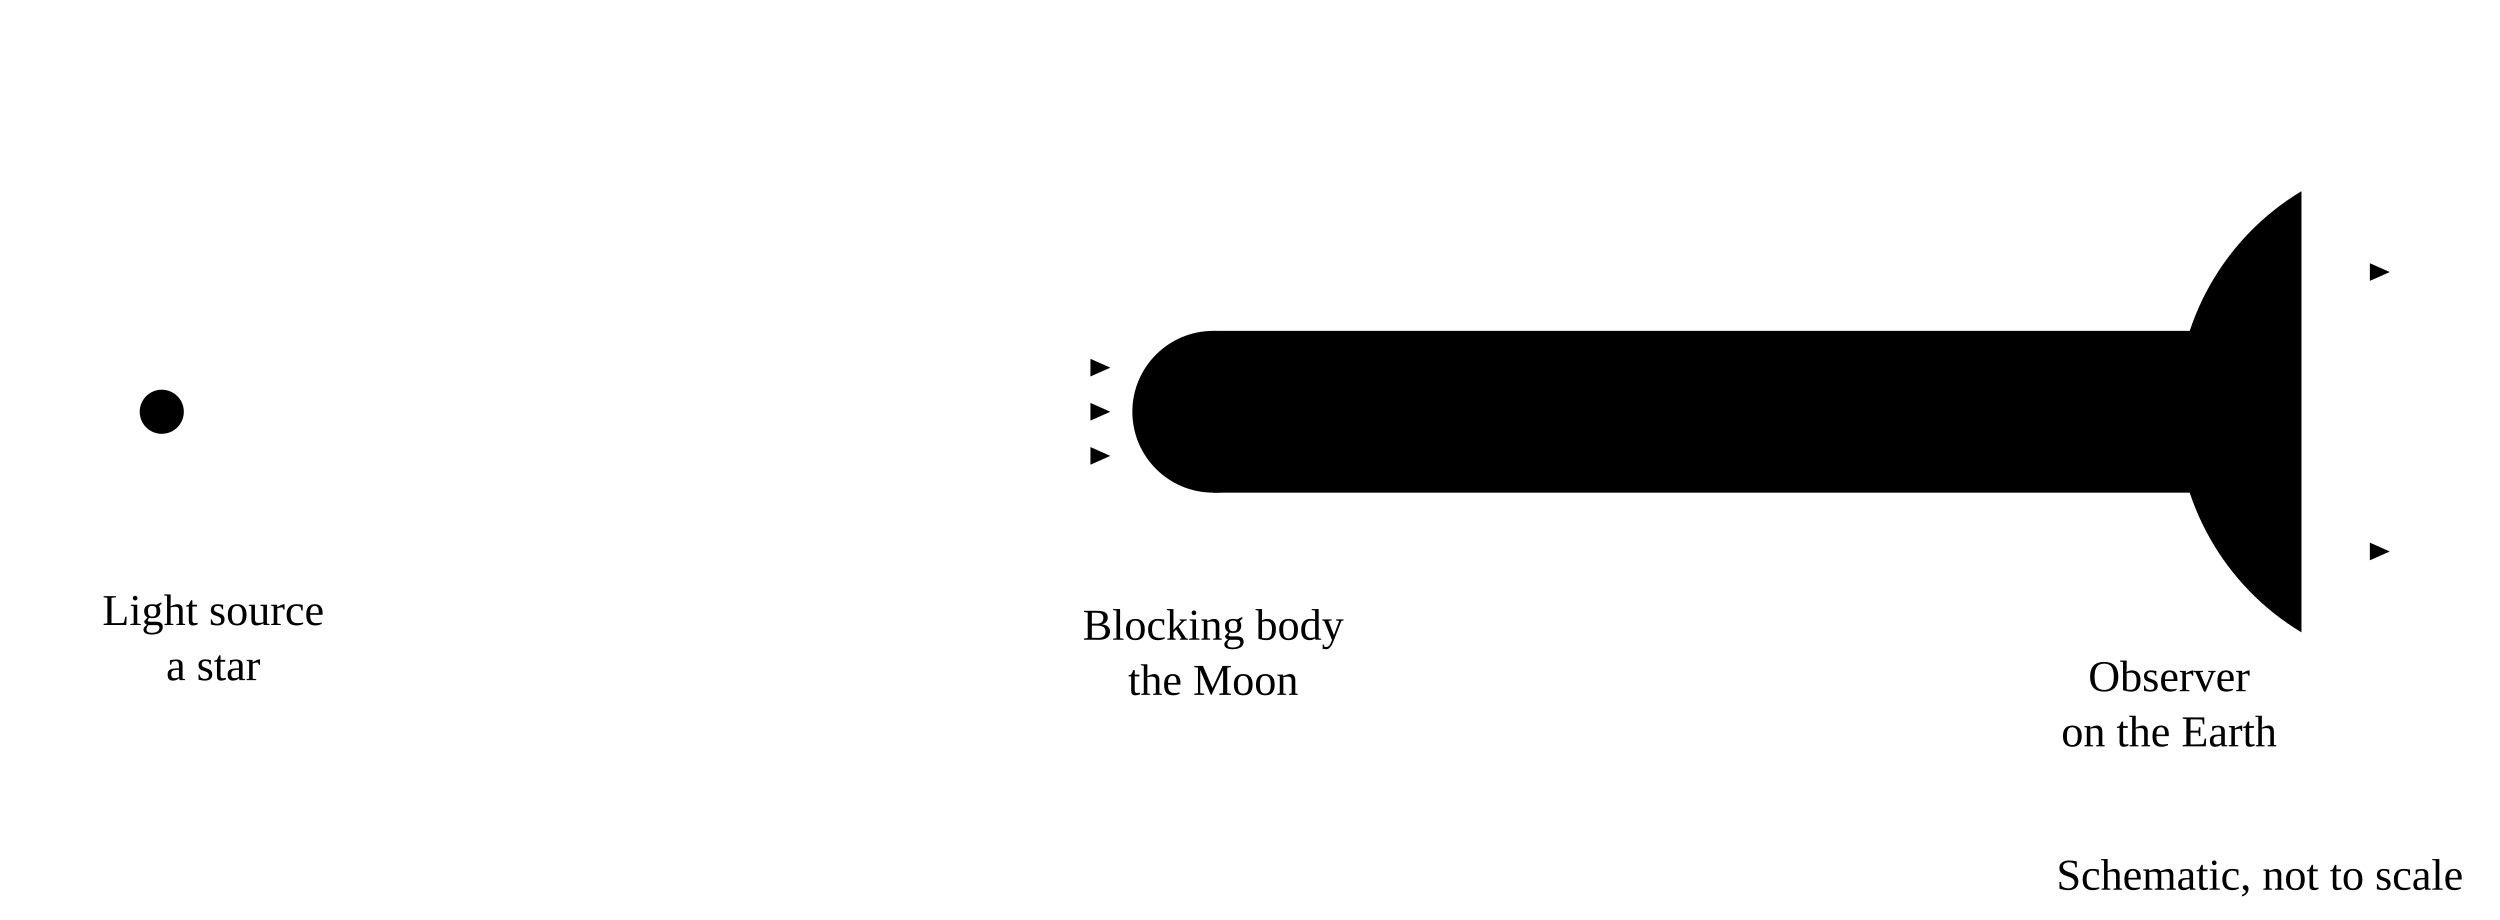
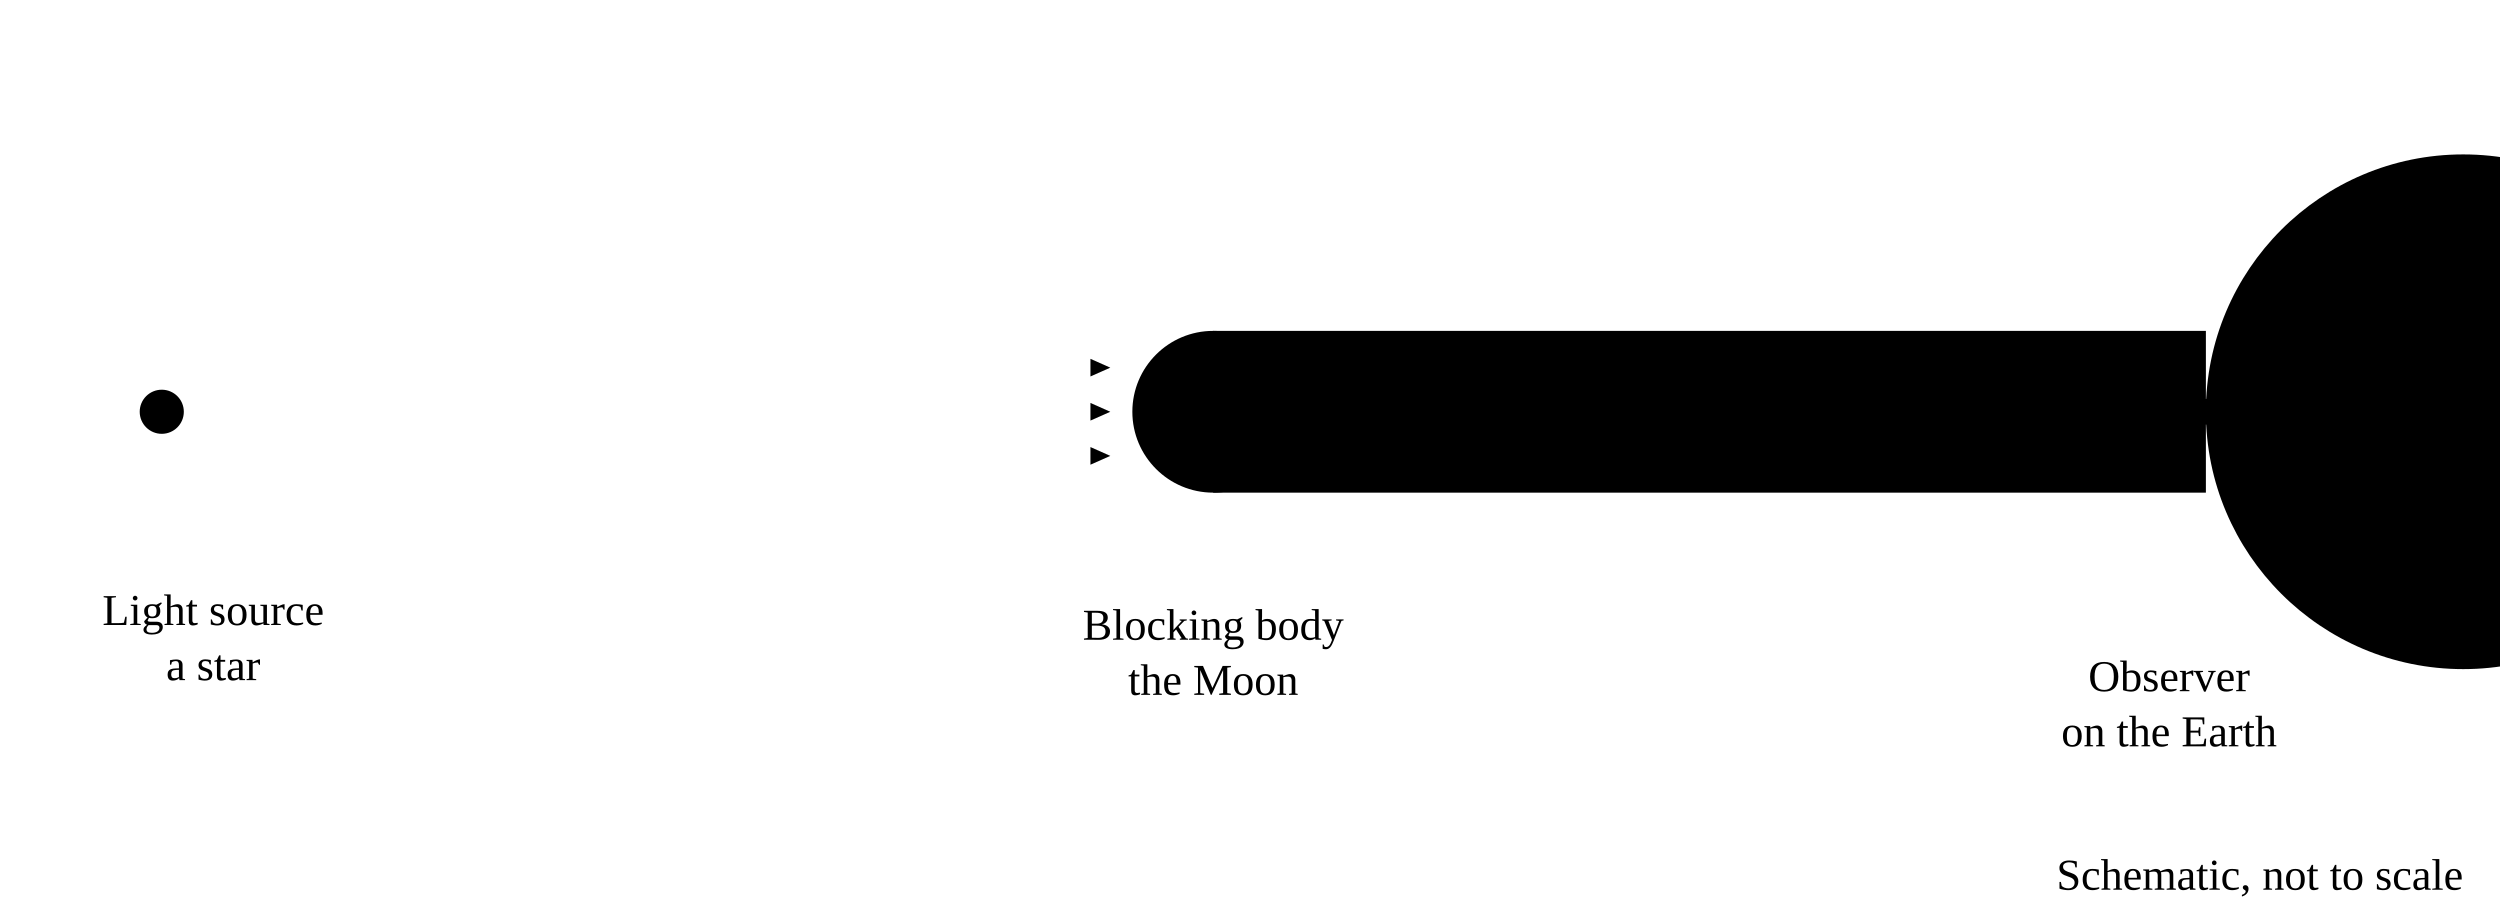
<svg xmlns="http://www.w3.org/2000/svg" viewBox="0 0 680 250" role="img" class="figsvg">
  <defs>
    <marker id="arrow" viewBox="0 0 10 10" refX="9" refY="5" markerWidth="6" markerHeight="6" orient="auto-start-reverse">
      <path d="M 0 1 L 9 5 L 0 9 z" class="arrowhead" />
    </marker>
  </defs>
  <text x="670" y="242" text-anchor="end" class="label-dim">Schematic, not to scale</text>
  <rect x="330" y="90" width="270" height="44" class="cone" />
  <line x1="54" y1="74" x2="650" y2="74" class="accent thin" marker-end="url(#arrow)" />
  <line x1="54" y1="150" x2="650" y2="150" class="accent thin" marker-end="url(#arrow)" />
  <line x1="54" y1="100" x2="302" y2="100" class="accent thin" marker-end="url(#arrow)" />
  <line x1="54" y1="112" x2="302" y2="112" class="accent thin" marker-end="url(#arrow)" />
  <line x1="54" y1="124" x2="302" y2="124" class="accent thin" marker-end="url(#arrow)" />
  <circle cx="44" cy="112" r="6" class="sun-fill" />
  <circle cx="330" cy="112" r="22" class="body" />
-   <path d="M 626 52 A 70 70 0 0 0 626 172" class="body" />
-   <circle cx="600" cy="112" r="3.5" class="accent-2-fill" />
+   <circle cx="670" cy="112" r="70" class="body" />
+   <circle cx="600" cy="112" r="3.5" class="accent-2-fill observer" />
  <line x1="595" y1="112" x2="356" y2="112" class="accent-2 thin dotted" />
  <text x="58" y="170" text-anchor="middle" class="label">Light source</text>
  <text x="58" y="185" text-anchor="middle" class="label-dim">a star</text>
  <text x="330" y="174" text-anchor="middle" class="label">Blocking body</text>
  <text x="330" y="189" text-anchor="middle" class="label-dim">the Moon</text>
  <text x="590" y="188" text-anchor="middle" class="label">Observer</text>
  <text x="590" y="203" text-anchor="middle" class="label-dim">on the Earth</text>
  <text x="465" y="104" text-anchor="middle" class="label-dim">the Moon's shadow in starlight</text>
</svg>
